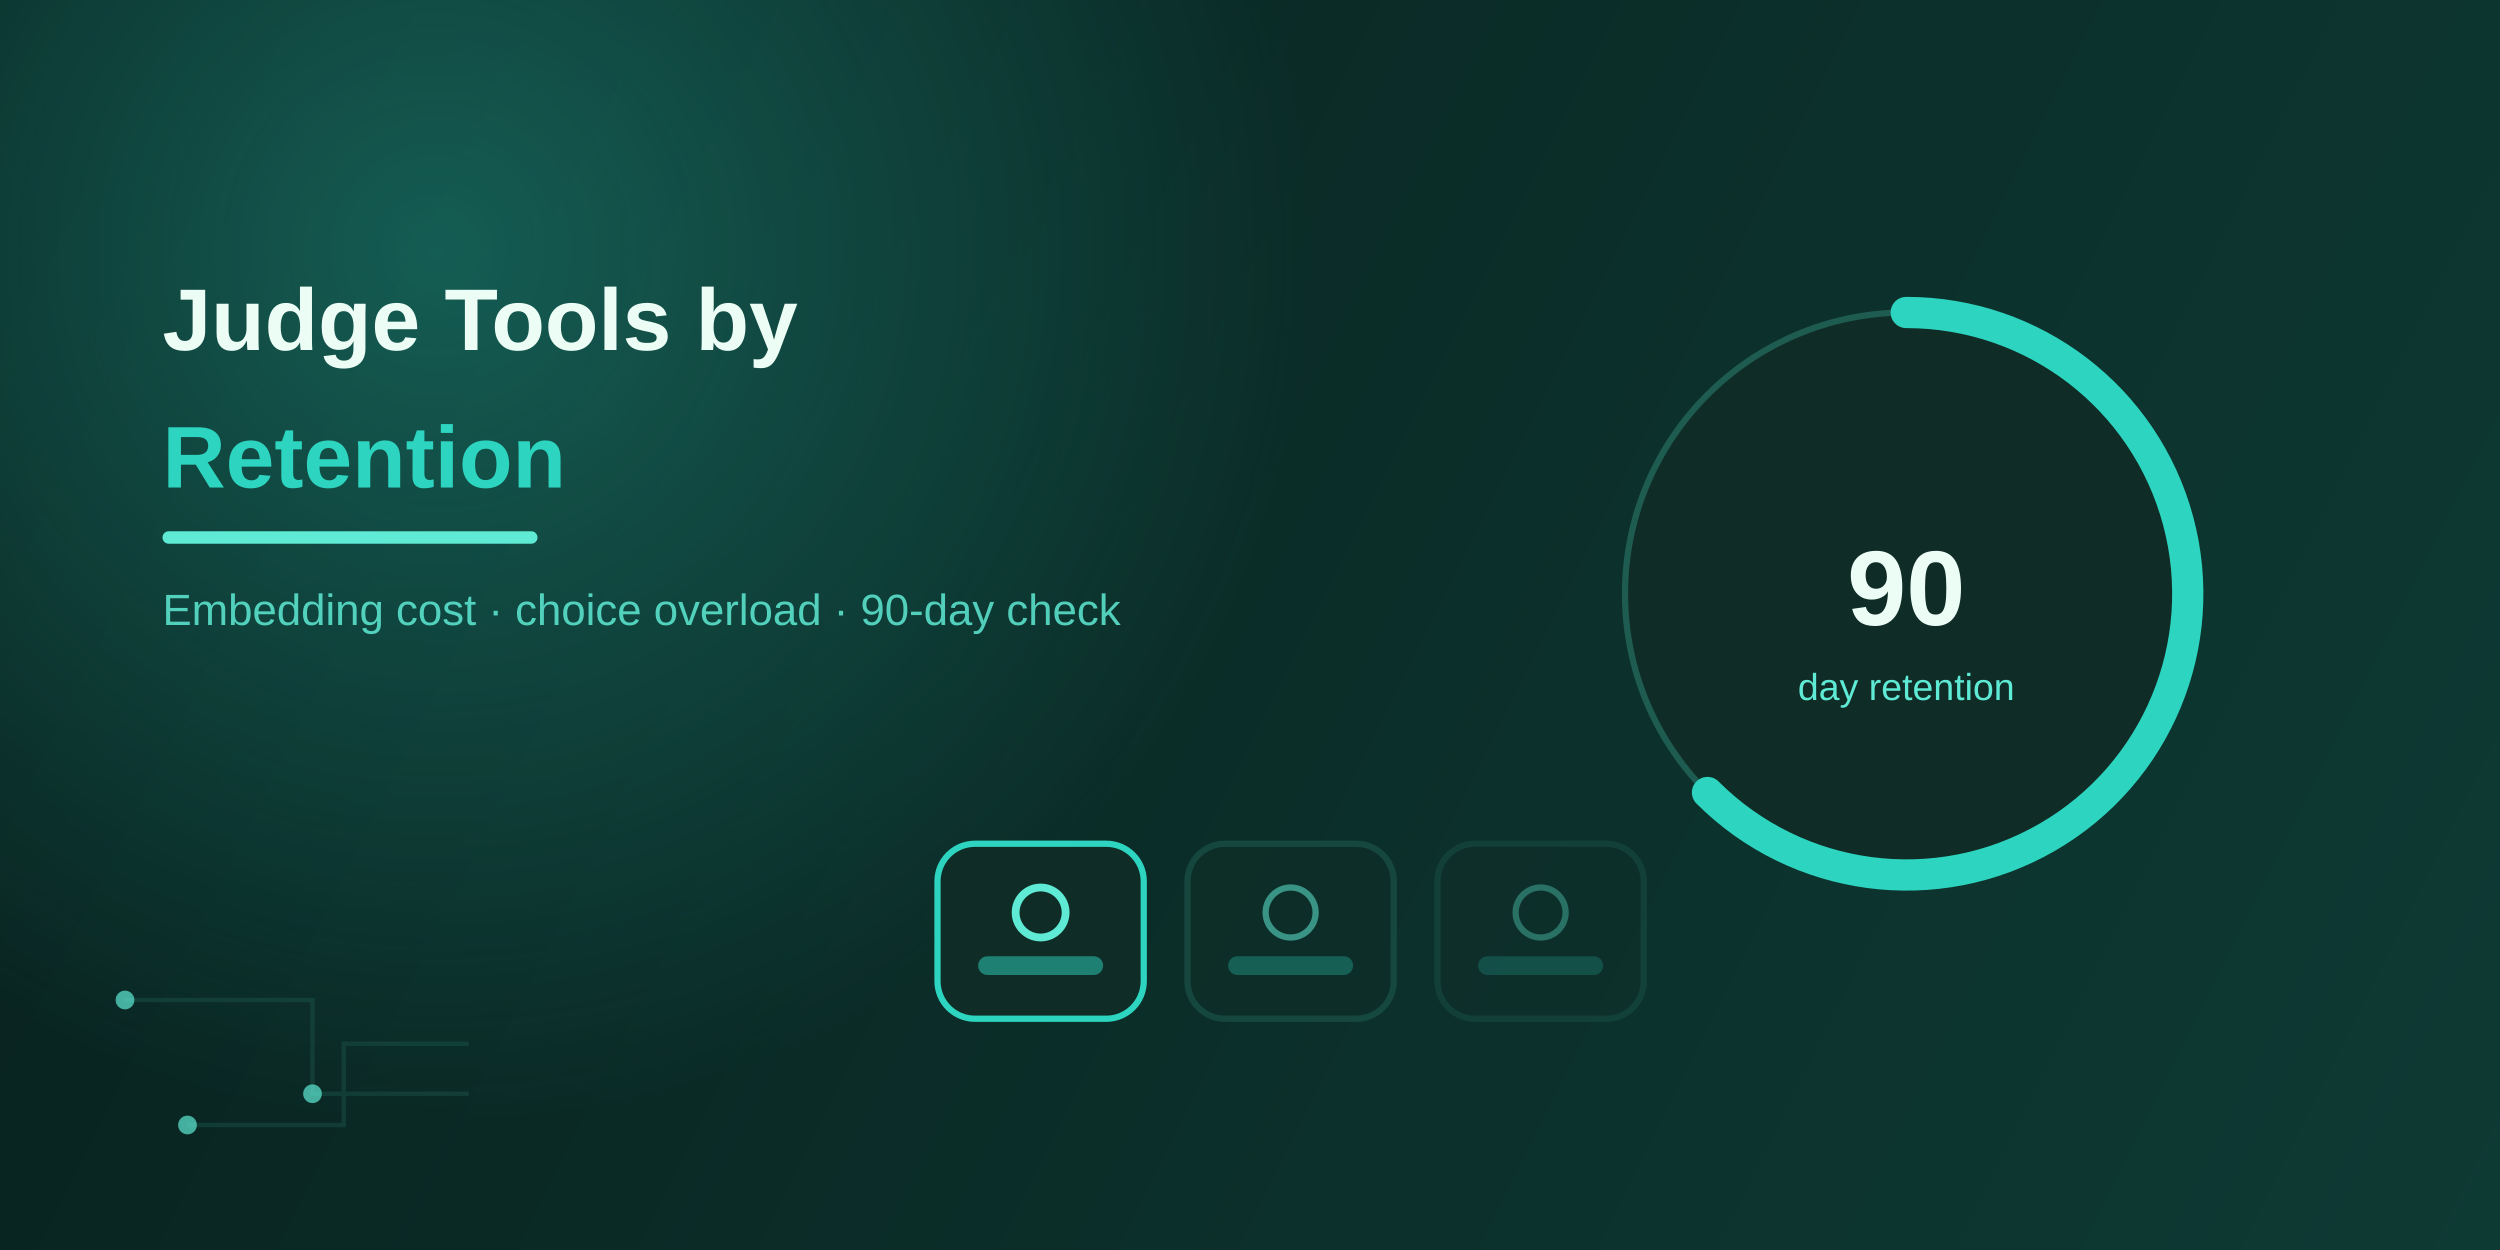
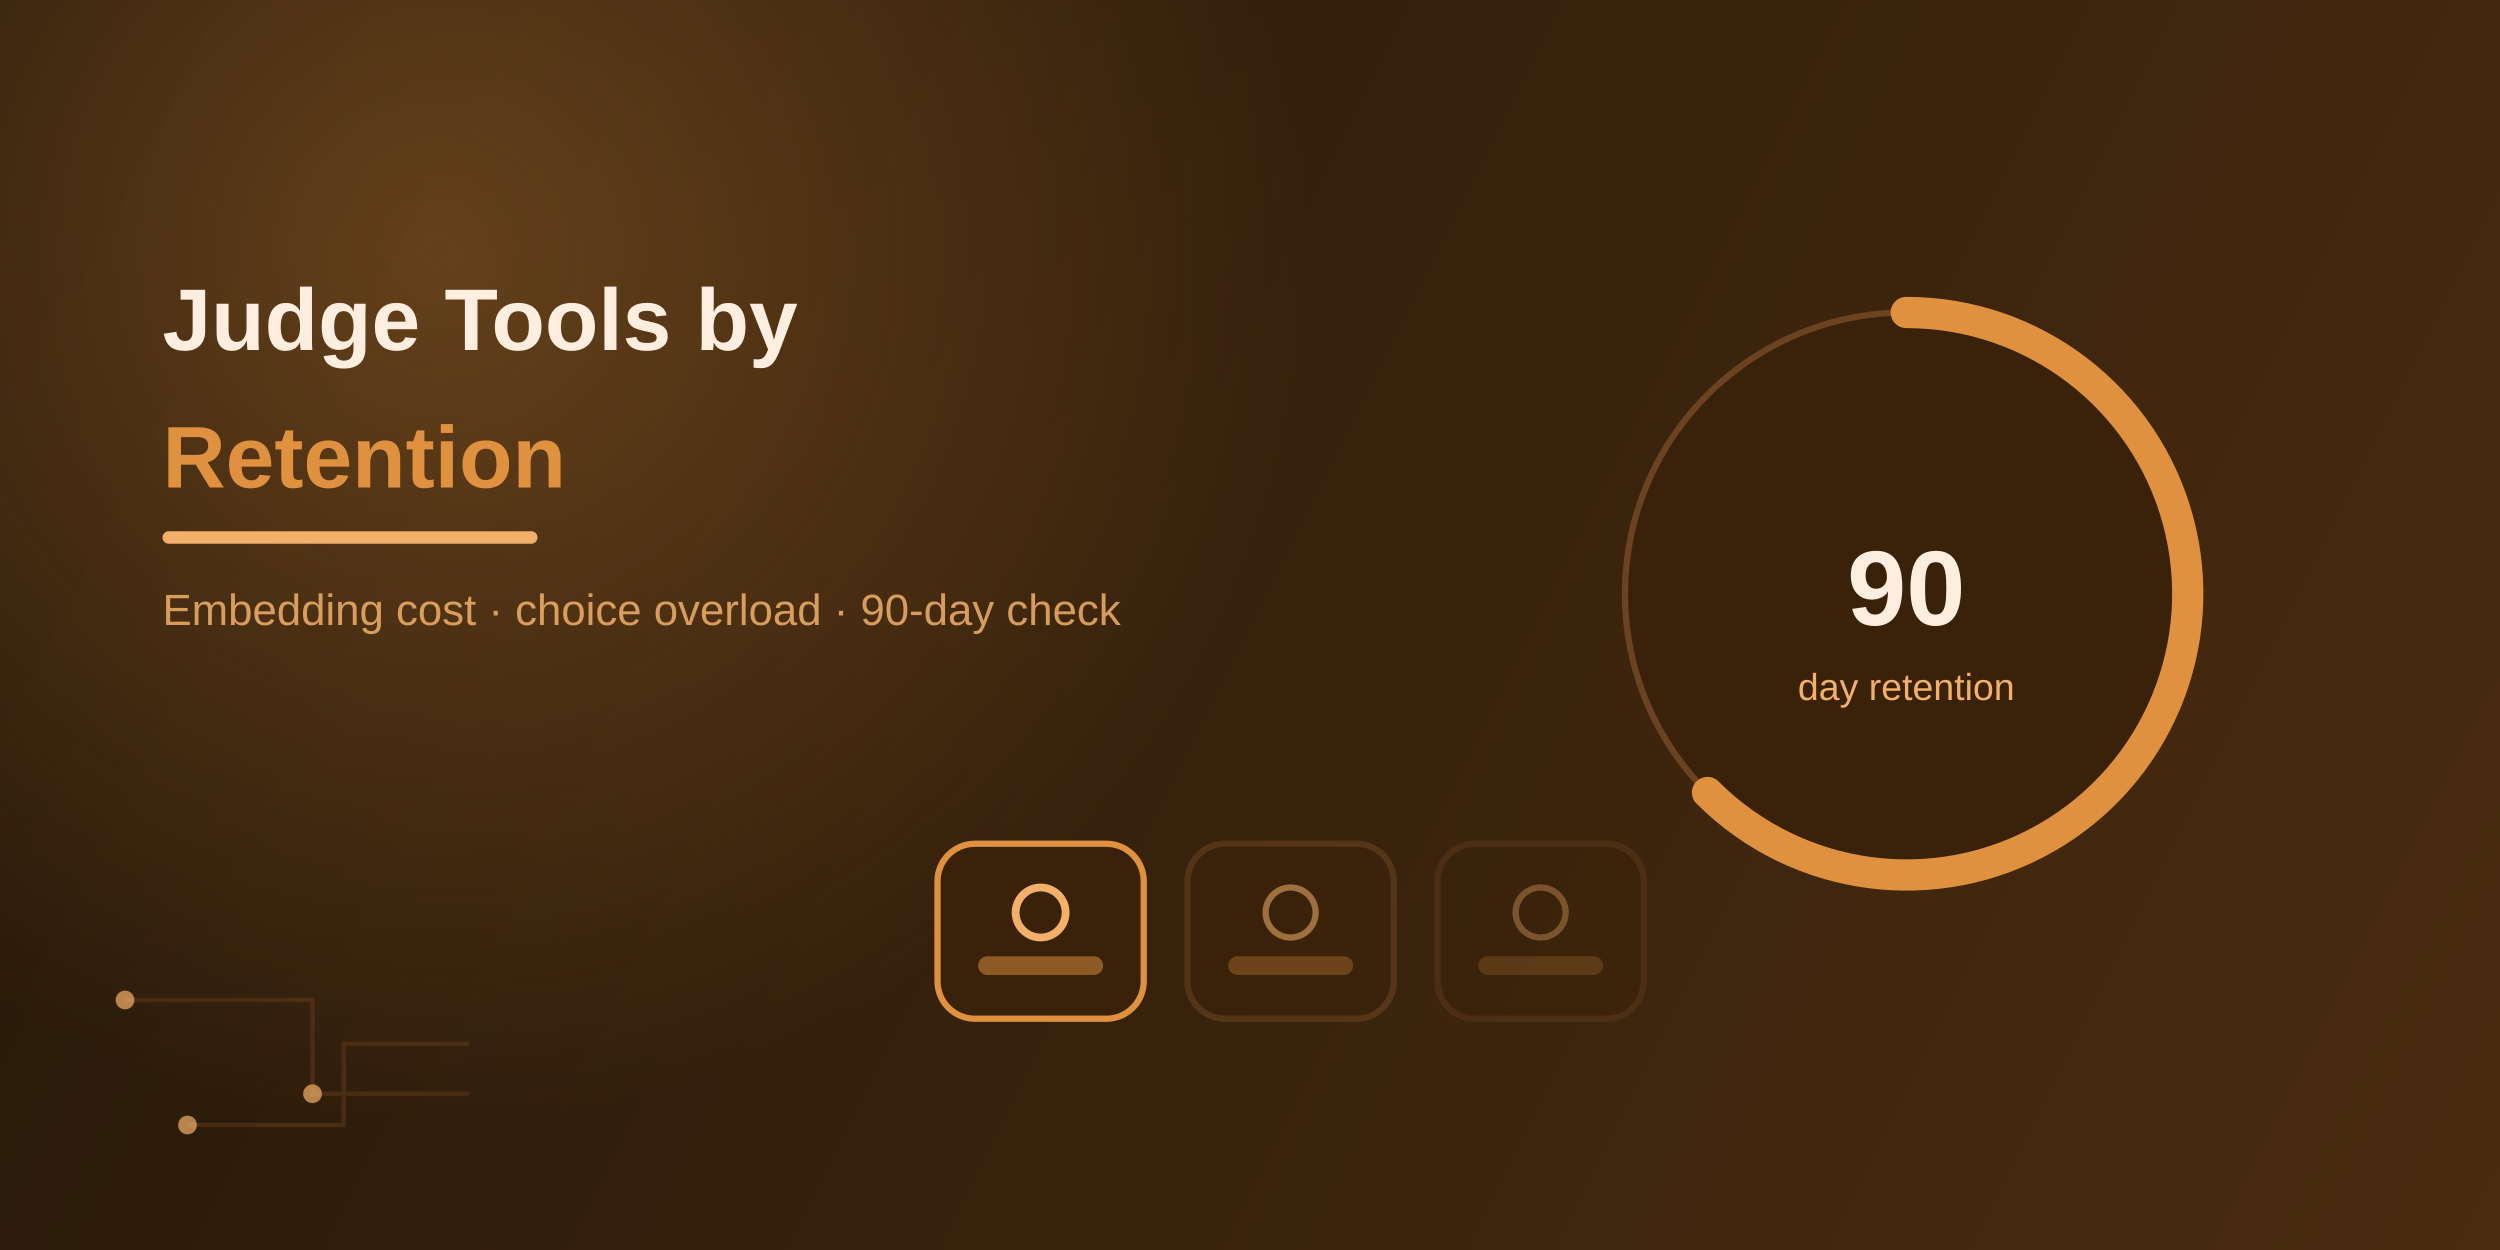
<svg xmlns="http://www.w3.org/2000/svg" viewBox="0 0 800 400" role="img" aria-label="AI tool evaluation framework: embedding cost, choice overload, retention cover image">
  <defs>
    <linearGradient id="bgGradAtefEn" x1="0" y1="0" x2="800" y2="400" gradientUnits="userSpaceOnUse">
-       <stop offset="0" stop-color="#08201d" />
-       <stop offset="1" stop-color="#0e3a34" />
+       <stop offset="0" stop-color="#241708" />
+       <stop offset="1" stop-color="#4a2c10" />
    </linearGradient>
    <radialGradient id="glowAtefEn" cx="140" cy="80" r="280" gradientUnits="userSpaceOnUse">
-       <stop offset="0" stop-color="#2dd4bf" stop-opacity="0.32" />
-       <stop offset="1" stop-color="#2dd4bf" stop-opacity="0" />
+       <stop offset="0" stop-color="#e0913f" stop-opacity="0.32" />
+       <stop offset="1" stop-color="#e0913f" stop-opacity="0" />
    </radialGradient>
  </defs>
  <rect width="800" height="400" fill="url(#bgGradAtefEn)" />
  <rect width="800" height="400" fill="url(#glowAtefEn)" />
-   <g stroke="#1e5b50" stroke-width="1.4" opacity="0.4" fill="none">
+   <g stroke="#6b4321" stroke-width="1.4" opacity="0.4" fill="none">
    <path d="M40 320 h60 v30 h50" />
    <path d="M60 360 h50 v-26 h40" />
  </g>
-   <g fill="#5eead4" opacity="0.7">
+   <g fill="#f2b06a" opacity="0.7">
    <circle cx="40" cy="320" r="3" />
    <circle cx="100" cy="350" r="3" />
    <circle cx="60" cy="360" r="3" />
  </g>
-   <text x="52" y="112" font-family="'Segoe UI',Arial,sans-serif" font-size="28" font-weight="700" fill="#ecfdf5">Judge Tools by</text>
-   <text x="52" y="156" font-family="'Segoe UI',Arial,sans-serif" font-size="28" font-weight="700" fill="#2dd4bf">Retention</text>
-   <rect x="52" y="170" width="120" height="4" rx="2" fill="#5eead4" />
-   <text x="52" y="200" font-family="'Segoe UI',Arial,sans-serif" font-size="14" font-weight="400" fill="#5eead4" opacity="0.85">Embedding cost · choice overload · 90-day check</text>
+   <text x="52" y="112" font-family="'Segoe UI',Arial,sans-serif" font-size="28" font-weight="700" fill="#fdeee0">Judge Tools by</text>
+   <text x="52" y="156" font-family="'Segoe UI',Arial,sans-serif" font-size="28" font-weight="700" fill="#e0913f">Retention</text>
+   <rect x="52" y="170" width="120" height="4" rx="2" fill="#f2b06a" />
+   <text x="52" y="200" font-family="'Segoe UI',Arial,sans-serif" font-size="14" font-weight="400" fill="#f2b06a" opacity="0.85">Embedding cost · choice overload · 90-day check</text>
  <g transform="translate(610,190)">
-     <circle r="90" fill="#0f2c26" stroke="#1e5b50" stroke-width="2" />
-     <path d="M0 -90 A90 90 0 1 1 -63.6 63.6" fill="none" stroke="#2dd4bf" stroke-width="10" stroke-linecap="round" />
-     <text x="0" y="10" text-anchor="middle" font-family="'Segoe UI',Arial,sans-serif" font-size="34" font-weight="700" fill="#ecfdf5">90</text>
-     <text x="0" y="34" text-anchor="middle" font-family="'Segoe UI',Arial,sans-serif" font-size="12" fill="#5eead4">day retention</text>
+     <circle r="90" fill="#3a2109" stroke="#6b4321" stroke-width="2" />
+     <path d="M0 -90 A90 90 0 1 1 -63.6 63.6" fill="none" stroke="#e0913f" stroke-width="10" stroke-linecap="round" />
+     <text x="0" y="10" text-anchor="middle" font-family="'Segoe UI',Arial,sans-serif" font-size="34" font-weight="700" fill="#fdeee0">90</text>
+     <text x="0" y="34" text-anchor="middle" font-family="'Segoe UI',Arial,sans-serif" font-size="12" fill="#f2b06a">day retention</text>
  </g>
  <g>
-     <rect x="300" y="270" width="66" height="56" rx="12" fill="#0f2c26" stroke="#2dd4bf" stroke-width="2" />
-     <circle cx="333" cy="292" r="8" fill="none" stroke="#5eead4" stroke-width="2.5" />
-     <rect x="313" y="306" width="40" height="6" rx="3" fill="#2dd4bf" opacity="0.5" />
-     <rect x="380" y="270" width="66" height="56" rx="12" fill="#0f2c26" stroke="#1e5b50" stroke-width="2" opacity="0.55" />
-     <circle cx="413" cy="292" r="8" fill="none" stroke="#5eead4" stroke-width="2" opacity="0.55" />
-     <rect x="393" y="306" width="40" height="6" rx="3" fill="#2dd4bf" opacity="0.3" />
-     <rect x="460" y="270" width="66" height="56" rx="12" fill="#0f2c26" stroke="#1e5b50" stroke-width="2" opacity="0.35" />
-     <circle cx="493" cy="292" r="8" fill="none" stroke="#5eead4" stroke-width="2" opacity="0.35" />
-     <rect x="473" y="306" width="40" height="6" rx="3" fill="#2dd4bf" opacity="0.2" />
+     <rect x="300" y="270" width="66" height="56" rx="12" fill="#3a2109" stroke="#e0913f" stroke-width="2" />
+     <circle cx="333" cy="292" r="8" fill="none" stroke="#f2b06a" stroke-width="2.5" />
+     <rect x="313" y="306" width="40" height="6" rx="3" fill="#e0913f" opacity="0.5" />
+     <rect x="380" y="270" width="66" height="56" rx="12" fill="#3a2109" stroke="#6b4321" stroke-width="2" opacity="0.55" />
+     <circle cx="413" cy="292" r="8" fill="none" stroke="#f2b06a" stroke-width="2" opacity="0.55" />
+     <rect x="393" y="306" width="40" height="6" rx="3" fill="#e0913f" opacity="0.3" />
+     <rect x="460" y="270" width="66" height="56" rx="12" fill="#3a2109" stroke="#6b4321" stroke-width="2" opacity="0.35" />
+     <circle cx="493" cy="292" r="8" fill="none" stroke="#f2b06a" stroke-width="2" opacity="0.35" />
+     <rect x="473" y="306" width="40" height="6" rx="3" fill="#e0913f" opacity="0.2" />
  </g>
</svg>
